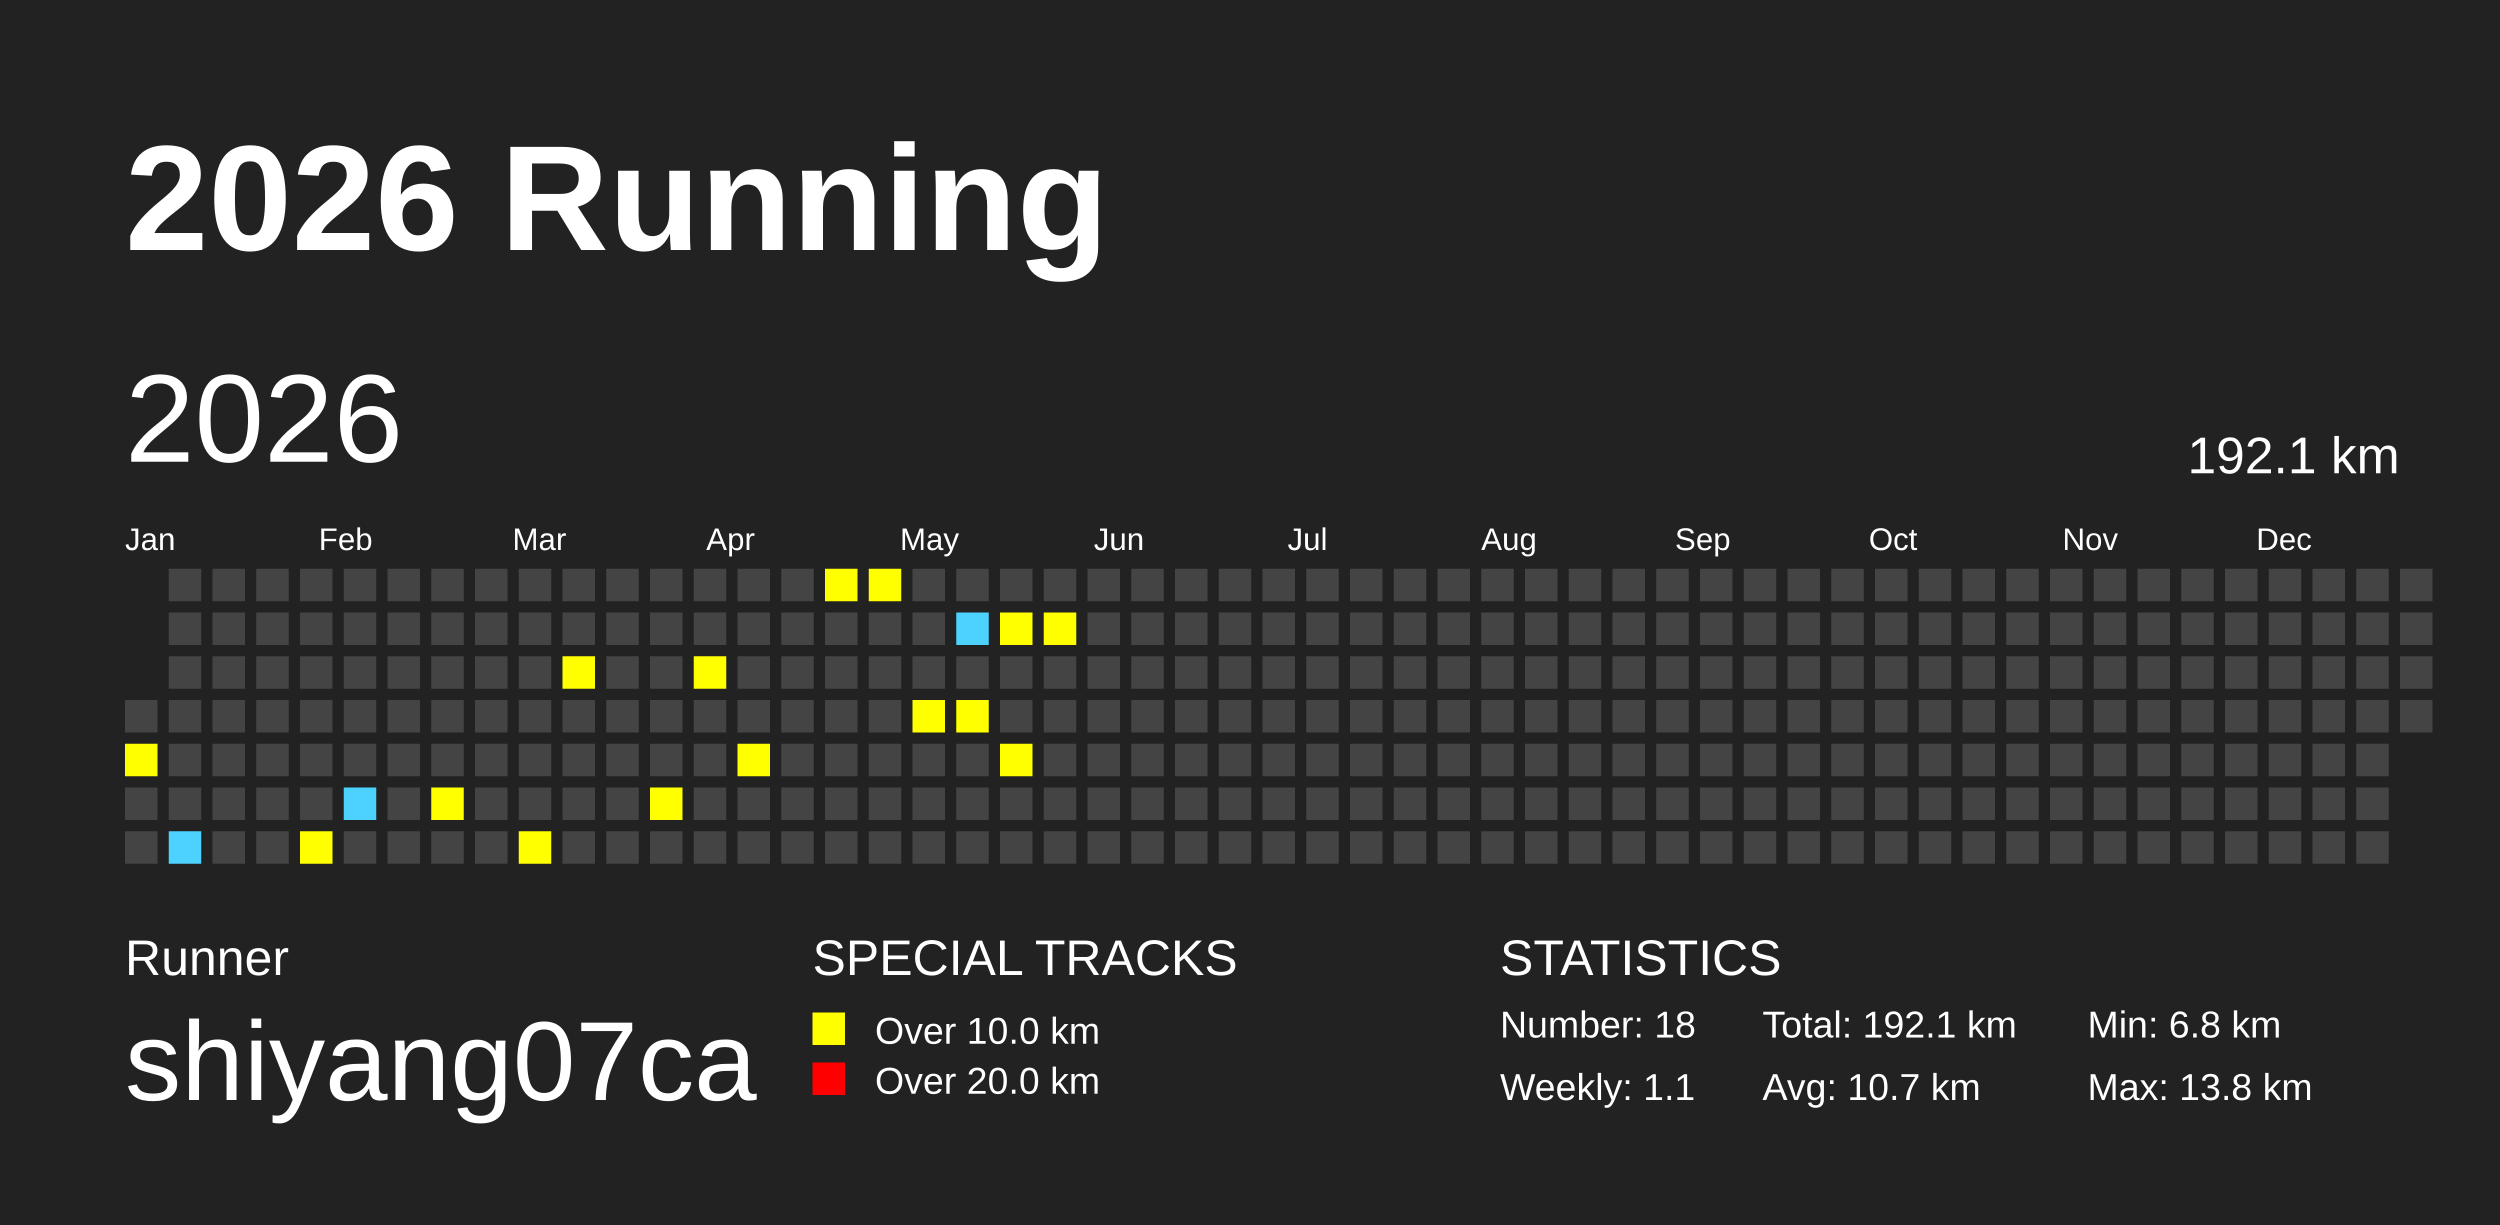
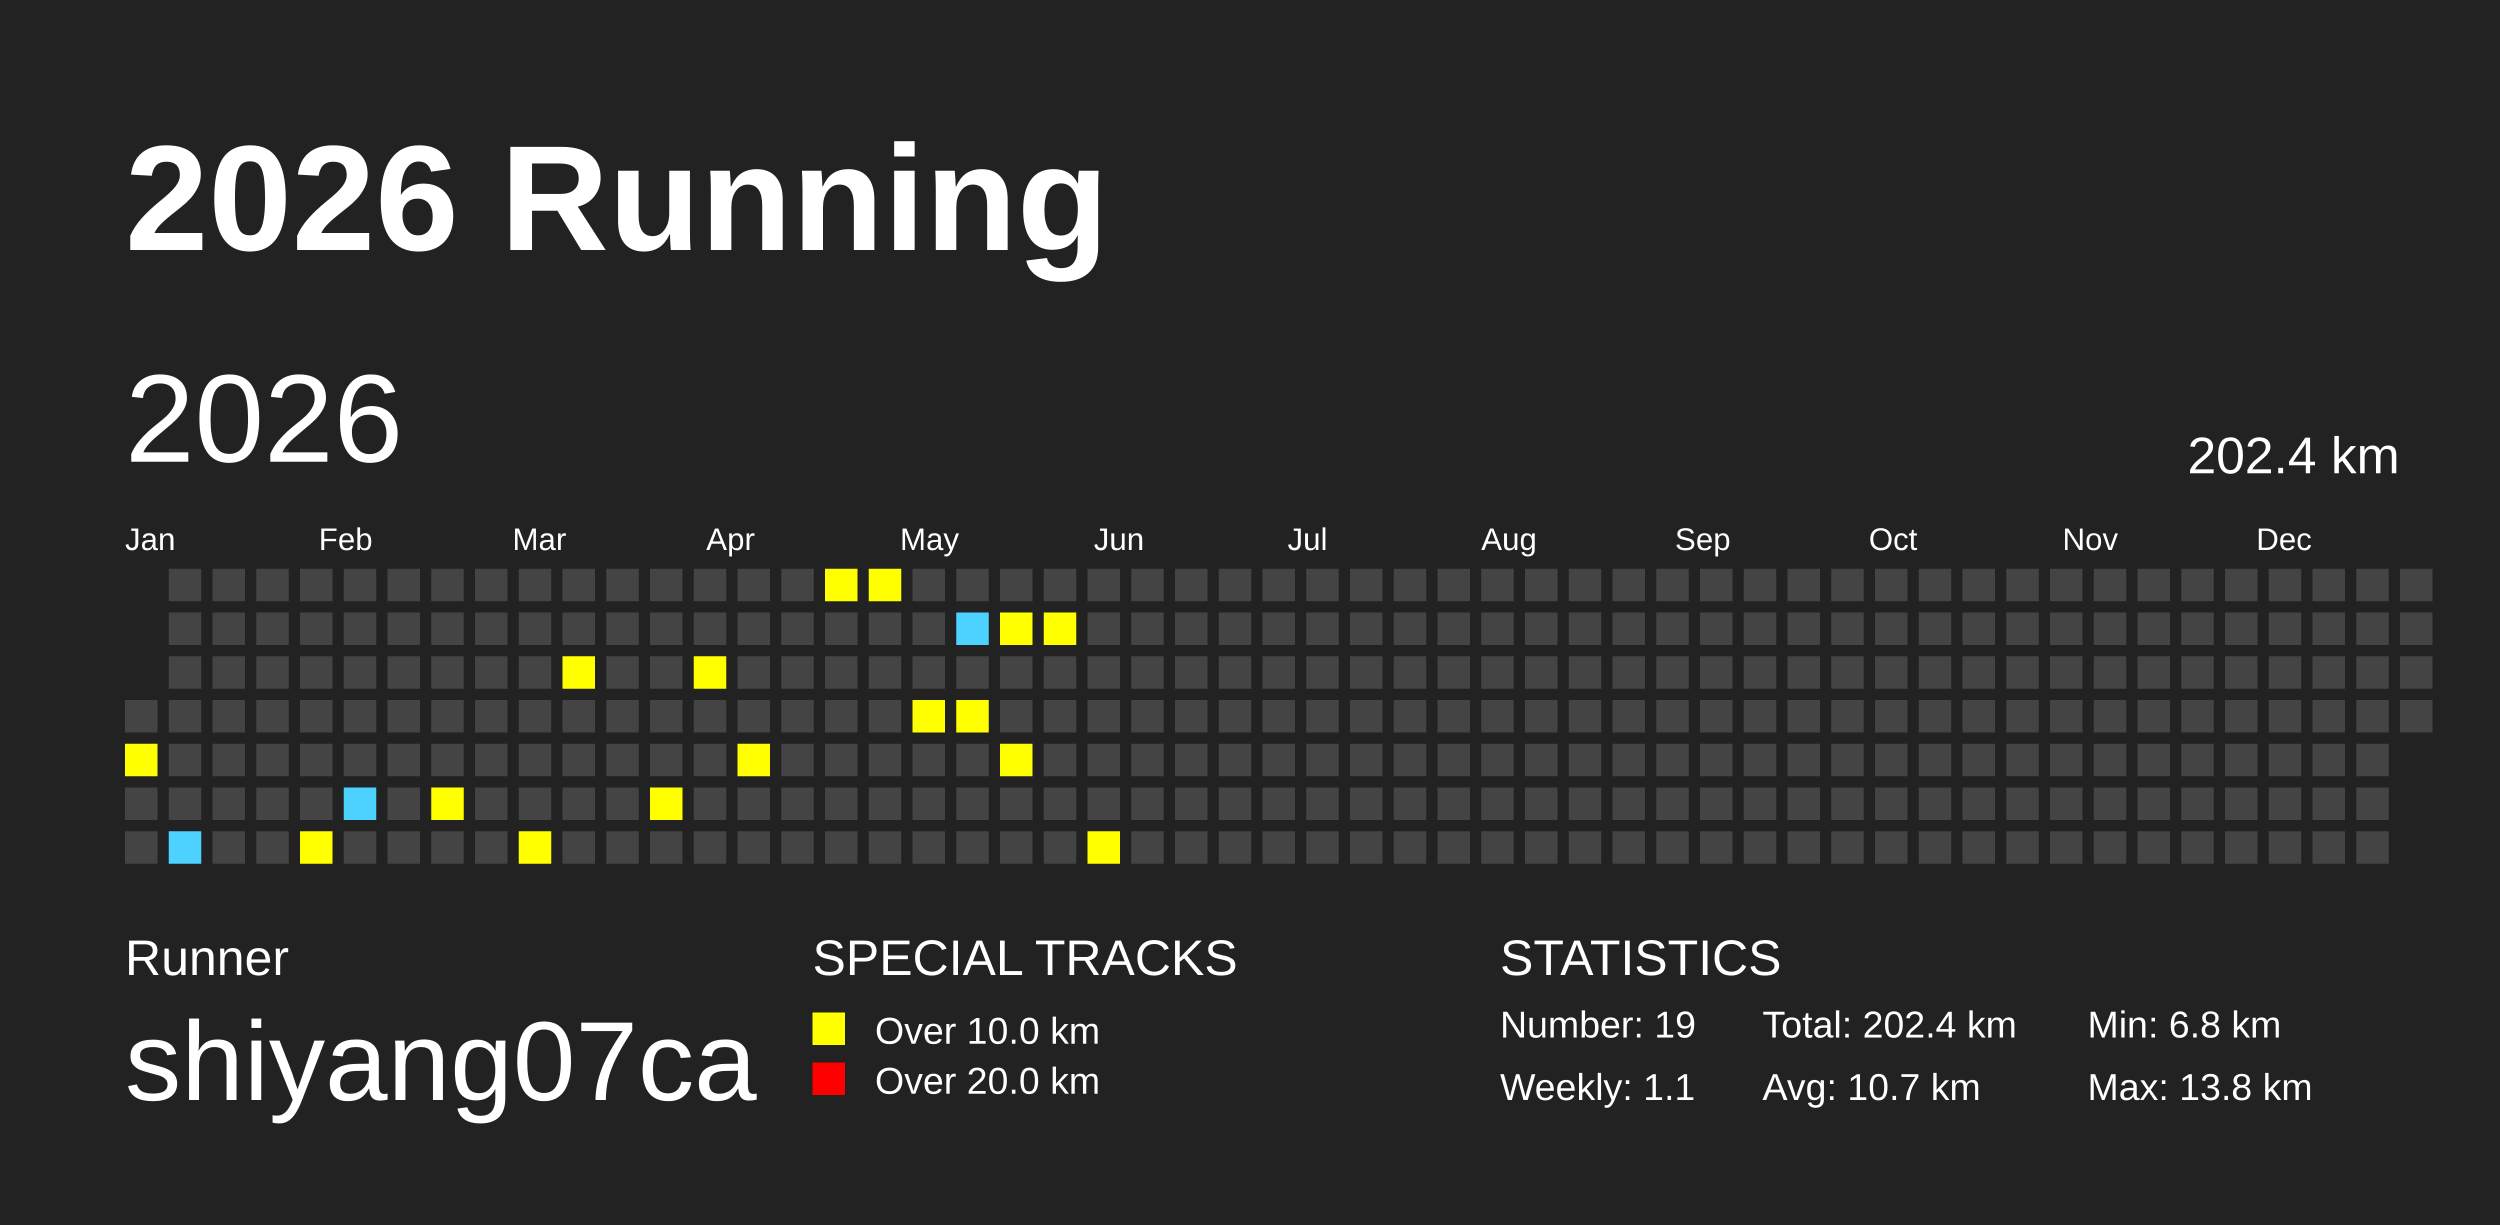
<svg xmlns="http://www.w3.org/2000/svg" baseProfile="full" height="98mm" version="1.1" viewBox="0,0,200,98" width="200mm">
  <defs>
    <pattern height="2" id="indoor-stripe" patternUnits="userSpaceOnUse" width="2">
      <line stroke="white" stroke-opacity="0.45" stroke-width="0.5" x1="0" x2="2" y1="2" y2="0" />
    </pattern>
  </defs>
  <rect fill="#222222" height="98" width="200" x="0" y="0" />
  <text fill="#FFFFFF" style="font-size:12px; font-family:Arial; font-weight:bold;" x="10" y="20">2026 Running</text>
  <text fill="#FFFFFF" style="font-size:4px; font-family:Arial" x="10" y="78">Runner</text>
  <text fill="#FFFFFF" style="font-size:9px; font-family:Arial" x="10" y="88">shiyang07ca</text>
  <text fill="#FFFFFF" style="font-size:4px; font-family:Arial" x="65" y="78">SPECIAL TRACKS</text>
  <rect fill="yellow" height="2.6" width="2.6" x="65" y="81" />
  <text fill="#FFFFFF" style="font-size:3px; font-family:Arial" x="70" y="83.5">Over 10.0 km</text>
  <rect fill="red" height="2.6" width="2.6" x="65" y="85" />
  <text fill="#FFFFFF" style="font-size:3px; font-family:Arial" x="70" y="87.5">Over 20.0 km</text>
  <text fill="#FFFFFF" style="font-size:4px; font-family:Arial" x="120" y="78">STATISTICS</text>
-   <text fill="#FFFFFF" style="font-size:3px; font-family:Arial" x="120" y="83">Number: 18</text>
+   <text fill="#FFFFFF" style="font-size:3px; font-family:Arial" x="120" y="83">Number: 19</text>
  <text fill="#FFFFFF" style="font-size:3px; font-family:Arial" x="120" y="88">Weekly: 1.1</text>
-   <text fill="#FFFFFF" style="font-size:3px; font-family:Arial" x="141" y="83">Total: 192.1 km</text>
+   <text fill="#FFFFFF" style="font-size:3px; font-family:Arial" x="141" y="83">Total: 202.4 km</text>
  <text fill="#FFFFFF" style="font-size:3px; font-family:Arial" x="141" y="88">Avg: 10.7 km</text>
  <text fill="#FFFFFF" style="font-size:3px; font-family:Arial" x="167" y="83">Min: 6.8 km</text>
  <text fill="#FFFFFF" style="font-size:3px; font-family:Arial" x="167" y="88">Max: 13.8 km</text>
  <text dominant-baseline="hanging" fill="#FFFFFF" style="font-size:10.0px; font-family:Arial;" x="10" y="30">2026</text>
-   <text dominant-baseline="hanging" fill="#FFFFFF" style="font-size:4.125px; font-family:Arial;" x="175" y="35">192.1 km</text>
+   <text dominant-baseline="hanging" fill="#FFFFFF" style="font-size:4.125px; font-family:Arial;" x="175" y="35">202.4 km</text>
  <text fill="#FFFFFF" style="font-size:2.5px; font-family:Arial" x="10.0" y="44">Jan</text>
  <text fill="#FFFFFF" style="font-size:2.5px; font-family:Arial" x="25.5" y="44">Feb</text>
  <text fill="#FFFFFF" style="font-size:2.5px; font-family:Arial" x="41.0" y="44">Mar</text>
  <text fill="#FFFFFF" style="font-size:2.5px; font-family:Arial" x="56.5" y="44">Apr</text>
  <text fill="#FFFFFF" style="font-size:2.5px; font-family:Arial" x="72.0" y="44">May</text>
  <text fill="#FFFFFF" style="font-size:2.5px; font-family:Arial" x="87.5" y="44">Jun</text>
  <text fill="#FFFFFF" style="font-size:2.5px; font-family:Arial" x="103.0" y="44">Jul</text>
  <text fill="#FFFFFF" style="font-size:2.5px; font-family:Arial" x="118.5" y="44">Aug</text>
  <text fill="#FFFFFF" style="font-size:2.5px; font-family:Arial" x="134.0" y="44">Sep</text>
  <text fill="#FFFFFF" style="font-size:2.5px; font-family:Arial" x="149.5" y="44">Oct</text>
  <text fill="#FFFFFF" style="font-size:2.5px; font-family:Arial" x="165.0" y="44">Nov</text>
  <text fill="#FFFFFF" style="font-size:2.5px; font-family:Arial" x="180.5" y="44">Dec</text>
  <rect fill="#444444" height="2.6" width="2.6" x="10.0" y="56.0" />
  <rect fill="yellow" height="2.6" width="2.6" x="10.0" y="59.5" />
  <rect fill="#444444" height="2.6" width="2.6" x="10.0" y="63.0" />
  <rect fill="#444444" height="2.6" width="2.6" x="10.0" y="66.5" />
  <rect fill="#444444" height="2.6" width="2.6" x="13.5" y="45.5" />
  <rect fill="#444444" height="2.6" width="2.6" x="13.5" y="49.0" />
  <rect fill="#444444" height="2.6" width="2.6" x="13.5" y="52.5" />
  <rect fill="#444444" height="2.6" width="2.6" x="13.5" y="56.0" />
  <rect fill="#444444" height="2.6" width="2.6" x="13.5" y="59.5" />
  <rect fill="#444444" height="2.6" width="2.6" x="13.5" y="63.0" />
  <rect fill="#4DD2FF" height="2.6" width="2.6" x="13.5" y="66.5" />
  <rect fill="#444444" height="2.6" width="2.6" x="17.0" y="45.5" />
  <rect fill="#444444" height="2.6" width="2.6" x="17.0" y="49.0" />
  <rect fill="#444444" height="2.6" width="2.6" x="17.0" y="52.5" />
  <rect fill="#444444" height="2.6" width="2.6" x="17.0" y="56.0" />
  <rect fill="#444444" height="2.6" width="2.6" x="17.0" y="59.5" />
  <rect fill="#444444" height="2.6" width="2.6" x="17.0" y="63.0" />
  <rect fill="#444444" height="2.6" width="2.6" x="17.0" y="66.5" />
  <rect fill="#444444" height="2.6" width="2.6" x="20.5" y="45.5" />
  <rect fill="#444444" height="2.6" width="2.6" x="20.5" y="49.0" />
  <rect fill="#444444" height="2.6" width="2.6" x="20.5" y="52.5" />
  <rect fill="#444444" height="2.6" width="2.6" x="20.5" y="56.0" />
  <rect fill="#444444" height="2.6" width="2.6" x="20.5" y="59.5" />
  <rect fill="#444444" height="2.6" width="2.6" x="20.5" y="63.0" />
  <rect fill="#444444" height="2.6" width="2.6" x="20.5" y="66.5" />
  <rect fill="#444444" height="2.6" width="2.6" x="24.0" y="45.5" />
  <rect fill="#444444" height="2.6" width="2.6" x="24.0" y="49.0" />
  <rect fill="#444444" height="2.6" width="2.6" x="24.0" y="52.5" />
  <rect fill="#444444" height="2.6" width="2.6" x="24.0" y="56.0" />
  <rect fill="#444444" height="2.6" width="2.6" x="24.0" y="59.5" />
  <rect fill="#444444" height="2.6" width="2.6" x="24.0" y="63.0" />
  <rect fill="yellow" height="2.6" width="2.6" x="24.0" y="66.5" />
  <rect fill="#444444" height="2.6" width="2.6" x="27.5" y="45.5" />
  <rect fill="#444444" height="2.6" width="2.6" x="27.5" y="49.0" />
  <rect fill="#444444" height="2.6" width="2.6" x="27.5" y="52.5" />
  <rect fill="#444444" height="2.6" width="2.6" x="27.5" y="56.0" />
  <rect fill="#444444" height="2.6" width="2.6" x="27.5" y="59.5" />
  <rect fill="#4DD2FF" height="2.6" width="2.6" x="27.5" y="63.0" />
  <rect fill="#444444" height="2.6" width="2.6" x="27.5" y="66.5" />
  <rect fill="#444444" height="2.6" width="2.6" x="31.0" y="45.5" />
  <rect fill="#444444" height="2.6" width="2.6" x="31.0" y="49.0" />
  <rect fill="#444444" height="2.6" width="2.6" x="31.0" y="52.5" />
  <rect fill="#444444" height="2.6" width="2.6" x="31.0" y="56.0" />
  <rect fill="#444444" height="2.6" width="2.6" x="31.0" y="59.5" />
  <rect fill="#444444" height="2.6" width="2.6" x="31.0" y="63.0" />
  <rect fill="#444444" height="2.6" width="2.6" x="31.0" y="66.5" />
  <rect fill="#444444" height="2.6" width="2.6" x="34.5" y="45.5" />
  <rect fill="#444444" height="2.6" width="2.6" x="34.5" y="49.0" />
  <rect fill="#444444" height="2.6" width="2.6" x="34.5" y="52.5" />
  <rect fill="#444444" height="2.6" width="2.6" x="34.5" y="56.0" />
  <rect fill="#444444" height="2.6" width="2.6" x="34.5" y="59.5" />
  <rect fill="yellow" height="2.6" width="2.6" x="34.5" y="63.0" />
  <rect fill="#444444" height="2.6" width="2.6" x="34.5" y="66.5" />
  <rect fill="#444444" height="2.6" width="2.6" x="38.0" y="45.5" />
  <rect fill="#444444" height="2.6" width="2.6" x="38.0" y="49.0" />
  <rect fill="#444444" height="2.6" width="2.6" x="38.0" y="52.5" />
  <rect fill="#444444" height="2.6" width="2.6" x="38.0" y="56.0" />
  <rect fill="#444444" height="2.6" width="2.6" x="38.0" y="59.5" />
  <rect fill="#444444" height="2.6" width="2.6" x="38.0" y="63.0" />
  <rect fill="#444444" height="2.6" width="2.6" x="38.0" y="66.5" />
  <rect fill="#444444" height="2.6" width="2.6" x="41.5" y="45.5" />
  <rect fill="#444444" height="2.6" width="2.6" x="41.5" y="49.0" />
  <rect fill="#444444" height="2.6" width="2.6" x="41.5" y="52.5" />
  <rect fill="#444444" height="2.6" width="2.6" x="41.5" y="56.0" />
  <rect fill="#444444" height="2.6" width="2.6" x="41.5" y="59.5" />
  <rect fill="#444444" height="2.6" width="2.6" x="41.5" y="63.0" />
  <rect fill="yellow" height="2.6" width="2.6" x="41.5" y="66.5" />
  <rect fill="#444444" height="2.6" width="2.6" x="45.0" y="45.5" />
  <rect fill="#444444" height="2.6" width="2.6" x="45.0" y="49.0" />
  <rect fill="yellow" height="2.6" width="2.6" x="45.0" y="52.5" />
  <rect fill="#444444" height="2.6" width="2.6" x="45.0" y="56.0" />
  <rect fill="#444444" height="2.6" width="2.6" x="45.0" y="59.5" />
  <rect fill="#444444" height="2.6" width="2.6" x="45.0" y="63.0" />
  <rect fill="#444444" height="2.6" width="2.6" x="45.0" y="66.5" />
  <rect fill="#444444" height="2.6" width="2.6" x="48.5" y="45.5" />
  <rect fill="#444444" height="2.6" width="2.6" x="48.5" y="49.0" />
  <rect fill="#444444" height="2.6" width="2.6" x="48.5" y="52.5" />
  <rect fill="#444444" height="2.6" width="2.6" x="48.5" y="56.0" />
  <rect fill="#444444" height="2.6" width="2.6" x="48.5" y="59.5" />
  <rect fill="#444444" height="2.6" width="2.6" x="48.5" y="63.0" />
  <rect fill="#444444" height="2.6" width="2.6" x="48.5" y="66.5" />
  <rect fill="#444444" height="2.6" width="2.6" x="52.0" y="45.5" />
  <rect fill="#444444" height="2.6" width="2.6" x="52.0" y="49.0" />
  <rect fill="#444444" height="2.6" width="2.6" x="52.0" y="52.5" />
  <rect fill="#444444" height="2.6" width="2.6" x="52.0" y="56.0" />
  <rect fill="#444444" height="2.6" width="2.6" x="52.0" y="59.5" />
  <rect fill="yellow" height="2.6" width="2.6" x="52.0" y="63.0" />
  <rect fill="#444444" height="2.6" width="2.6" x="52.0" y="66.5" />
  <rect fill="#444444" height="2.6" width="2.6" x="55.5" y="45.5" />
  <rect fill="#444444" height="2.6" width="2.6" x="55.5" y="49.0" />
  <rect fill="yellow" height="2.6" width="2.6" x="55.5" y="52.5" />
  <rect fill="#444444" height="2.6" width="2.6" x="55.5" y="56.0" />
  <rect fill="#444444" height="2.6" width="2.6" x="55.5" y="59.5" />
  <rect fill="#444444" height="2.6" width="2.6" x="55.5" y="63.0" />
  <rect fill="#444444" height="2.6" width="2.6" x="55.5" y="66.5" />
  <rect fill="#444444" height="2.6" width="2.6" x="59.0" y="45.5" />
  <rect fill="#444444" height="2.6" width="2.6" x="59.0" y="49.0" />
  <rect fill="#444444" height="2.6" width="2.6" x="59.0" y="52.5" />
  <rect fill="#444444" height="2.6" width="2.6" x="59.0" y="56.0" />
  <rect fill="yellow" height="2.6" width="2.6" x="59.0" y="59.5" />
  <rect fill="#444444" height="2.6" width="2.6" x="59.0" y="63.0" />
  <rect fill="#444444" height="2.6" width="2.6" x="59.0" y="66.5" />
  <rect fill="#444444" height="2.6" width="2.6" x="62.5" y="45.5" />
  <rect fill="#444444" height="2.6" width="2.6" x="62.5" y="49.0" />
  <rect fill="#444444" height="2.6" width="2.6" x="62.5" y="52.5" />
  <rect fill="#444444" height="2.6" width="2.6" x="62.5" y="56.0" />
  <rect fill="#444444" height="2.6" width="2.6" x="62.5" y="59.5" />
  <rect fill="#444444" height="2.6" width="2.6" x="62.5" y="63.0" />
  <rect fill="#444444" height="2.6" width="2.6" x="62.5" y="66.5" />
  <rect fill="yellow" height="2.6" width="2.6" x="66.0" y="45.5" />
  <rect fill="#444444" height="2.6" width="2.6" x="66.0" y="49.0" />
  <rect fill="#444444" height="2.6" width="2.6" x="66.0" y="52.5" />
  <rect fill="#444444" height="2.6" width="2.6" x="66.0" y="56.0" />
  <rect fill="#444444" height="2.6" width="2.6" x="66.0" y="59.5" />
  <rect fill="#444444" height="2.6" width="2.6" x="66.0" y="63.0" />
  <rect fill="#444444" height="2.6" width="2.6" x="66.0" y="66.5" />
  <rect fill="yellow" height="2.6" width="2.6" x="69.5" y="45.5" />
  <rect fill="#444444" height="2.6" width="2.6" x="69.5" y="49.0" />
  <rect fill="#444444" height="2.6" width="2.6" x="69.5" y="52.5" />
  <rect fill="#444444" height="2.6" width="2.6" x="69.5" y="56.0" />
  <rect fill="#444444" height="2.6" width="2.6" x="69.5" y="59.5" />
  <rect fill="#444444" height="2.6" width="2.6" x="69.5" y="63.0" />
  <rect fill="#444444" height="2.6" width="2.6" x="69.5" y="66.5" />
  <rect fill="#444444" height="2.6" width="2.6" x="73.0" y="45.5" />
  <rect fill="#444444" height="2.6" width="2.6" x="73.0" y="49.0" />
  <rect fill="#444444" height="2.6" width="2.6" x="73.0" y="52.5" />
  <rect fill="yellow" height="2.6" width="2.6" x="73.0" y="56.0" />
  <rect fill="#444444" height="2.6" width="2.6" x="73.0" y="59.5" />
  <rect fill="#444444" height="2.6" width="2.6" x="73.0" y="63.0" />
  <rect fill="#444444" height="2.6" width="2.6" x="73.0" y="66.5" />
  <rect fill="#444444" height="2.6" width="2.6" x="76.5" y="45.5" />
  <rect fill="#4DD2FF" height="2.6" width="2.6" x="76.5" y="49.0" />
  <rect fill="#444444" height="2.6" width="2.6" x="76.5" y="52.5" />
  <rect fill="yellow" height="2.6" width="2.6" x="76.5" y="56.0" />
  <rect fill="#444444" height="2.6" width="2.6" x="76.5" y="59.5" />
  <rect fill="#444444" height="2.6" width="2.6" x="76.5" y="63.0" />
  <rect fill="#444444" height="2.6" width="2.6" x="76.5" y="66.5" />
  <rect fill="#444444" height="2.6" width="2.6" x="80.0" y="45.5" />
  <rect fill="yellow" height="2.6" width="2.6" x="80.0" y="49.0" />
  <rect fill="#444444" height="2.6" width="2.6" x="80.0" y="52.5" />
  <rect fill="#444444" height="2.6" width="2.6" x="80.0" y="56.0" />
  <rect fill="yellow" height="2.6" width="2.6" x="80.0" y="59.5" />
  <rect fill="#444444" height="2.6" width="2.6" x="80.0" y="63.0" />
  <rect fill="#444444" height="2.6" width="2.6" x="80.0" y="66.5" />
  <rect fill="#444444" height="2.6" width="2.6" x="83.5" y="45.5" />
  <rect fill="yellow" height="2.6" width="2.6" x="83.5" y="49.0" />
  <rect fill="#444444" height="2.6" width="2.6" x="83.5" y="52.5" />
  <rect fill="#444444" height="2.6" width="2.6" x="83.5" y="56.0" />
  <rect fill="#444444" height="2.6" width="2.6" x="83.5" y="59.5" />
  <rect fill="#444444" height="2.6" width="2.6" x="83.5" y="63.0" />
  <rect fill="#444444" height="2.6" width="2.6" x="83.5" y="66.5" />
  <rect fill="#444444" height="2.6" width="2.6" x="87.0" y="45.5" />
  <rect fill="#444444" height="2.6" width="2.6" x="87.0" y="49.0" />
  <rect fill="#444444" height="2.6" width="2.6" x="87.0" y="52.5" />
  <rect fill="#444444" height="2.6" width="2.6" x="87.0" y="56.0" />
  <rect fill="#444444" height="2.6" width="2.6" x="87.0" y="59.5" />
  <rect fill="#444444" height="2.6" width="2.6" x="87.0" y="63.0" />
-   <rect fill="#444444" height="2.6" width="2.6" x="87.0" y="66.5" />
+   <rect fill="yellow" height="2.6" width="2.6" x="87.0" y="66.5" />
  <rect fill="#444444" height="2.6" width="2.6" x="90.5" y="45.5" />
  <rect fill="#444444" height="2.6" width="2.6" x="90.5" y="49.0" />
  <rect fill="#444444" height="2.6" width="2.6" x="90.5" y="52.5" />
  <rect fill="#444444" height="2.6" width="2.6" x="90.5" y="56.0" />
  <rect fill="#444444" height="2.6" width="2.6" x="90.5" y="59.5" />
  <rect fill="#444444" height="2.6" width="2.6" x="90.5" y="63.0" />
  <rect fill="#444444" height="2.6" width="2.6" x="90.5" y="66.5" />
  <rect fill="#444444" height="2.6" width="2.6" x="94.0" y="45.5" />
  <rect fill="#444444" height="2.6" width="2.6" x="94.0" y="49.0" />
  <rect fill="#444444" height="2.6" width="2.6" x="94.0" y="52.5" />
  <rect fill="#444444" height="2.6" width="2.6" x="94.0" y="56.0" />
  <rect fill="#444444" height="2.6" width="2.6" x="94.0" y="59.5" />
  <rect fill="#444444" height="2.6" width="2.6" x="94.0" y="63.0" />
  <rect fill="#444444" height="2.6" width="2.6" x="94.0" y="66.5" />
  <rect fill="#444444" height="2.6" width="2.6" x="97.5" y="45.5" />
  <rect fill="#444444" height="2.6" width="2.6" x="97.5" y="49.0" />
  <rect fill="#444444" height="2.6" width="2.6" x="97.5" y="52.5" />
  <rect fill="#444444" height="2.6" width="2.6" x="97.5" y="56.0" />
  <rect fill="#444444" height="2.6" width="2.6" x="97.5" y="59.5" />
  <rect fill="#444444" height="2.6" width="2.6" x="97.5" y="63.0" />
  <rect fill="#444444" height="2.6" width="2.6" x="97.5" y="66.5" />
  <rect fill="#444444" height="2.6" width="2.6" x="101.0" y="45.5" />
  <rect fill="#444444" height="2.6" width="2.6" x="101.0" y="49.0" />
  <rect fill="#444444" height="2.6" width="2.6" x="101.0" y="52.5" />
  <rect fill="#444444" height="2.6" width="2.6" x="101.0" y="56.0" />
  <rect fill="#444444" height="2.6" width="2.6" x="101.0" y="59.5" />
  <rect fill="#444444" height="2.6" width="2.6" x="101.0" y="63.0" />
  <rect fill="#444444" height="2.6" width="2.6" x="101.0" y="66.5" />
  <rect fill="#444444" height="2.6" width="2.6" x="104.5" y="45.5" />
  <rect fill="#444444" height="2.6" width="2.6" x="104.5" y="49.0" />
  <rect fill="#444444" height="2.6" width="2.6" x="104.5" y="52.5" />
  <rect fill="#444444" height="2.6" width="2.6" x="104.5" y="56.0" />
  <rect fill="#444444" height="2.6" width="2.6" x="104.5" y="59.5" />
  <rect fill="#444444" height="2.6" width="2.6" x="104.5" y="63.0" />
  <rect fill="#444444" height="2.6" width="2.6" x="104.5" y="66.5" />
  <rect fill="#444444" height="2.6" width="2.6" x="108.0" y="45.5" />
  <rect fill="#444444" height="2.6" width="2.6" x="108.0" y="49.0" />
  <rect fill="#444444" height="2.6" width="2.6" x="108.0" y="52.5" />
  <rect fill="#444444" height="2.6" width="2.6" x="108.0" y="56.0" />
  <rect fill="#444444" height="2.6" width="2.6" x="108.0" y="59.5" />
  <rect fill="#444444" height="2.6" width="2.6" x="108.0" y="63.0" />
  <rect fill="#444444" height="2.6" width="2.6" x="108.0" y="66.5" />
  <rect fill="#444444" height="2.6" width="2.6" x="111.5" y="45.5" />
  <rect fill="#444444" height="2.6" width="2.6" x="111.5" y="49.0" />
  <rect fill="#444444" height="2.6" width="2.6" x="111.5" y="52.5" />
  <rect fill="#444444" height="2.6" width="2.6" x="111.5" y="56.0" />
  <rect fill="#444444" height="2.6" width="2.6" x="111.5" y="59.5" />
  <rect fill="#444444" height="2.6" width="2.6" x="111.5" y="63.0" />
  <rect fill="#444444" height="2.6" width="2.6" x="111.5" y="66.5" />
  <rect fill="#444444" height="2.6" width="2.6" x="115.0" y="45.5" />
  <rect fill="#444444" height="2.6" width="2.6" x="115.0" y="49.0" />
  <rect fill="#444444" height="2.6" width="2.6" x="115.0" y="52.5" />
  <rect fill="#444444" height="2.6" width="2.6" x="115.0" y="56.0" />
  <rect fill="#444444" height="2.6" width="2.6" x="115.0" y="59.5" />
  <rect fill="#444444" height="2.6" width="2.6" x="115.0" y="63.0" />
  <rect fill="#444444" height="2.6" width="2.6" x="115.0" y="66.5" />
  <rect fill="#444444" height="2.6" width="2.6" x="118.5" y="45.5" />
  <rect fill="#444444" height="2.6" width="2.6" x="118.5" y="49.0" />
  <rect fill="#444444" height="2.6" width="2.6" x="118.5" y="52.5" />
  <rect fill="#444444" height="2.6" width="2.6" x="118.5" y="56.0" />
  <rect fill="#444444" height="2.6" width="2.6" x="118.5" y="59.5" />
  <rect fill="#444444" height="2.6" width="2.6" x="118.5" y="63.0" />
  <rect fill="#444444" height="2.6" width="2.6" x="118.5" y="66.5" />
  <rect fill="#444444" height="2.6" width="2.6" x="122.0" y="45.5" />
  <rect fill="#444444" height="2.6" width="2.6" x="122.0" y="49.0" />
  <rect fill="#444444" height="2.6" width="2.6" x="122.0" y="52.5" />
  <rect fill="#444444" height="2.6" width="2.6" x="122.0" y="56.0" />
  <rect fill="#444444" height="2.6" width="2.6" x="122.0" y="59.5" />
  <rect fill="#444444" height="2.6" width="2.6" x="122.0" y="63.0" />
  <rect fill="#444444" height="2.6" width="2.6" x="122.0" y="66.5" />
  <rect fill="#444444" height="2.6" width="2.6" x="125.5" y="45.5" />
  <rect fill="#444444" height="2.6" width="2.6" x="125.5" y="49.0" />
  <rect fill="#444444" height="2.6" width="2.6" x="125.5" y="52.5" />
  <rect fill="#444444" height="2.6" width="2.6" x="125.5" y="56.0" />
  <rect fill="#444444" height="2.6" width="2.6" x="125.5" y="59.5" />
  <rect fill="#444444" height="2.6" width="2.6" x="125.5" y="63.0" />
  <rect fill="#444444" height="2.6" width="2.6" x="125.5" y="66.5" />
  <rect fill="#444444" height="2.6" width="2.6" x="129.0" y="45.5" />
  <rect fill="#444444" height="2.6" width="2.6" x="129.0" y="49.0" />
  <rect fill="#444444" height="2.6" width="2.6" x="129.0" y="52.5" />
  <rect fill="#444444" height="2.6" width="2.6" x="129.0" y="56.0" />
  <rect fill="#444444" height="2.6" width="2.6" x="129.0" y="59.5" />
  <rect fill="#444444" height="2.6" width="2.6" x="129.0" y="63.0" />
  <rect fill="#444444" height="2.6" width="2.6" x="129.0" y="66.5" />
  <rect fill="#444444" height="2.6" width="2.6" x="132.5" y="45.5" />
  <rect fill="#444444" height="2.6" width="2.6" x="132.5" y="49.0" />
  <rect fill="#444444" height="2.6" width="2.6" x="132.5" y="52.5" />
  <rect fill="#444444" height="2.6" width="2.6" x="132.5" y="56.0" />
  <rect fill="#444444" height="2.6" width="2.6" x="132.5" y="59.5" />
  <rect fill="#444444" height="2.6" width="2.6" x="132.5" y="63.0" />
  <rect fill="#444444" height="2.6" width="2.6" x="132.5" y="66.5" />
  <rect fill="#444444" height="2.6" width="2.6" x="136.0" y="45.5" />
  <rect fill="#444444" height="2.6" width="2.6" x="136.0" y="49.0" />
  <rect fill="#444444" height="2.6" width="2.6" x="136.0" y="52.5" />
  <rect fill="#444444" height="2.6" width="2.6" x="136.0" y="56.0" />
  <rect fill="#444444" height="2.6" width="2.6" x="136.0" y="59.5" />
  <rect fill="#444444" height="2.6" width="2.6" x="136.0" y="63.0" />
  <rect fill="#444444" height="2.6" width="2.6" x="136.0" y="66.5" />
  <rect fill="#444444" height="2.6" width="2.6" x="139.5" y="45.5" />
  <rect fill="#444444" height="2.6" width="2.6" x="139.5" y="49.0" />
  <rect fill="#444444" height="2.6" width="2.6" x="139.5" y="52.5" />
  <rect fill="#444444" height="2.6" width="2.6" x="139.5" y="56.0" />
  <rect fill="#444444" height="2.6" width="2.6" x="139.5" y="59.5" />
  <rect fill="#444444" height="2.6" width="2.6" x="139.5" y="63.0" />
  <rect fill="#444444" height="2.6" width="2.6" x="139.5" y="66.5" />
  <rect fill="#444444" height="2.6" width="2.6" x="143.0" y="45.5" />
  <rect fill="#444444" height="2.6" width="2.6" x="143.0" y="49.0" />
  <rect fill="#444444" height="2.6" width="2.6" x="143.0" y="52.5" />
  <rect fill="#444444" height="2.6" width="2.6" x="143.0" y="56.0" />
  <rect fill="#444444" height="2.6" width="2.6" x="143.0" y="59.5" />
  <rect fill="#444444" height="2.6" width="2.6" x="143.0" y="63.0" />
  <rect fill="#444444" height="2.6" width="2.6" x="143.0" y="66.5" />
  <rect fill="#444444" height="2.6" width="2.6" x="146.5" y="45.5" />
  <rect fill="#444444" height="2.6" width="2.6" x="146.5" y="49.0" />
  <rect fill="#444444" height="2.6" width="2.6" x="146.5" y="52.5" />
  <rect fill="#444444" height="2.6" width="2.6" x="146.5" y="56.0" />
  <rect fill="#444444" height="2.6" width="2.6" x="146.5" y="59.5" />
  <rect fill="#444444" height="2.6" width="2.6" x="146.5" y="63.0" />
  <rect fill="#444444" height="2.6" width="2.6" x="146.5" y="66.5" />
  <rect fill="#444444" height="2.6" width="2.6" x="150.0" y="45.5" />
  <rect fill="#444444" height="2.6" width="2.6" x="150.0" y="49.0" />
  <rect fill="#444444" height="2.6" width="2.6" x="150.0" y="52.5" />
  <rect fill="#444444" height="2.6" width="2.6" x="150.0" y="56.0" />
  <rect fill="#444444" height="2.6" width="2.6" x="150.0" y="59.5" />
  <rect fill="#444444" height="2.6" width="2.6" x="150.0" y="63.0" />
  <rect fill="#444444" height="2.6" width="2.6" x="150.0" y="66.5" />
  <rect fill="#444444" height="2.6" width="2.6" x="153.5" y="45.5" />
  <rect fill="#444444" height="2.6" width="2.6" x="153.5" y="49.0" />
  <rect fill="#444444" height="2.6" width="2.6" x="153.5" y="52.5" />
  <rect fill="#444444" height="2.6" width="2.6" x="153.5" y="56.0" />
  <rect fill="#444444" height="2.6" width="2.6" x="153.5" y="59.5" />
  <rect fill="#444444" height="2.6" width="2.6" x="153.5" y="63.0" />
  <rect fill="#444444" height="2.6" width="2.6" x="153.5" y="66.5" />
  <rect fill="#444444" height="2.6" width="2.6" x="157.0" y="45.5" />
  <rect fill="#444444" height="2.6" width="2.6" x="157.0" y="49.0" />
  <rect fill="#444444" height="2.6" width="2.6" x="157.0" y="52.5" />
  <rect fill="#444444" height="2.6" width="2.6" x="157.0" y="56.0" />
  <rect fill="#444444" height="2.6" width="2.6" x="157.0" y="59.5" />
  <rect fill="#444444" height="2.6" width="2.6" x="157.0" y="63.0" />
  <rect fill="#444444" height="2.6" width="2.6" x="157.0" y="66.5" />
  <rect fill="#444444" height="2.6" width="2.6" x="160.5" y="45.5" />
  <rect fill="#444444" height="2.6" width="2.6" x="160.5" y="49.0" />
  <rect fill="#444444" height="2.6" width="2.6" x="160.5" y="52.5" />
  <rect fill="#444444" height="2.6" width="2.6" x="160.5" y="56.0" />
  <rect fill="#444444" height="2.6" width="2.6" x="160.5" y="59.5" />
  <rect fill="#444444" height="2.6" width="2.6" x="160.5" y="63.0" />
  <rect fill="#444444" height="2.6" width="2.6" x="160.5" y="66.5" />
  <rect fill="#444444" height="2.6" width="2.6" x="164.0" y="45.5" />
  <rect fill="#444444" height="2.6" width="2.6" x="164.0" y="49.0" />
  <rect fill="#444444" height="2.6" width="2.6" x="164.0" y="52.5" />
  <rect fill="#444444" height="2.6" width="2.6" x="164.0" y="56.0" />
  <rect fill="#444444" height="2.6" width="2.6" x="164.0" y="59.5" />
  <rect fill="#444444" height="2.6" width="2.6" x="164.0" y="63.0" />
  <rect fill="#444444" height="2.6" width="2.6" x="164.0" y="66.5" />
  <rect fill="#444444" height="2.6" width="2.6" x="167.5" y="45.5" />
  <rect fill="#444444" height="2.6" width="2.6" x="167.5" y="49.0" />
  <rect fill="#444444" height="2.6" width="2.6" x="167.5" y="52.5" />
  <rect fill="#444444" height="2.6" width="2.6" x="167.5" y="56.0" />
  <rect fill="#444444" height="2.6" width="2.6" x="167.5" y="59.5" />
  <rect fill="#444444" height="2.6" width="2.6" x="167.5" y="63.0" />
  <rect fill="#444444" height="2.6" width="2.6" x="167.5" y="66.5" />
  <rect fill="#444444" height="2.6" width="2.6" x="171.0" y="45.5" />
  <rect fill="#444444" height="2.6" width="2.6" x="171.0" y="49.0" />
  <rect fill="#444444" height="2.6" width="2.6" x="171.0" y="52.5" />
  <rect fill="#444444" height="2.6" width="2.6" x="171.0" y="56.0" />
  <rect fill="#444444" height="2.6" width="2.6" x="171.0" y="59.5" />
  <rect fill="#444444" height="2.6" width="2.6" x="171.0" y="63.0" />
  <rect fill="#444444" height="2.6" width="2.6" x="171.0" y="66.5" />
  <rect fill="#444444" height="2.6" width="2.6" x="174.5" y="45.5" />
  <rect fill="#444444" height="2.6" width="2.6" x="174.5" y="49.0" />
  <rect fill="#444444" height="2.6" width="2.6" x="174.5" y="52.5" />
  <rect fill="#444444" height="2.6" width="2.6" x="174.5" y="56.0" />
  <rect fill="#444444" height="2.6" width="2.6" x="174.5" y="59.5" />
  <rect fill="#444444" height="2.6" width="2.6" x="174.5" y="63.0" />
  <rect fill="#444444" height="2.6" width="2.6" x="174.5" y="66.5" />
  <rect fill="#444444" height="2.6" width="2.6" x="178.0" y="45.5" />
  <rect fill="#444444" height="2.6" width="2.6" x="178.0" y="49.0" />
  <rect fill="#444444" height="2.6" width="2.6" x="178.0" y="52.5" />
  <rect fill="#444444" height="2.6" width="2.6" x="178.0" y="56.0" />
  <rect fill="#444444" height="2.6" width="2.6" x="178.0" y="59.5" />
  <rect fill="#444444" height="2.6" width="2.6" x="178.0" y="63.0" />
  <rect fill="#444444" height="2.6" width="2.6" x="178.0" y="66.5" />
  <rect fill="#444444" height="2.6" width="2.6" x="181.5" y="45.5" />
  <rect fill="#444444" height="2.6" width="2.6" x="181.5" y="49.0" />
  <rect fill="#444444" height="2.6" width="2.6" x="181.5" y="52.5" />
  <rect fill="#444444" height="2.6" width="2.6" x="181.5" y="56.0" />
  <rect fill="#444444" height="2.6" width="2.6" x="181.5" y="59.5" />
  <rect fill="#444444" height="2.6" width="2.6" x="181.5" y="63.0" />
  <rect fill="#444444" height="2.6" width="2.6" x="181.5" y="66.5" />
  <rect fill="#444444" height="2.6" width="2.6" x="185.0" y="45.5" />
  <rect fill="#444444" height="2.6" width="2.6" x="185.0" y="49.0" />
  <rect fill="#444444" height="2.6" width="2.6" x="185.0" y="52.5" />
  <rect fill="#444444" height="2.6" width="2.6" x="185.0" y="56.0" />
  <rect fill="#444444" height="2.6" width="2.6" x="185.0" y="59.5" />
  <rect fill="#444444" height="2.6" width="2.6" x="185.0" y="63.0" />
  <rect fill="#444444" height="2.6" width="2.6" x="185.0" y="66.5" />
  <rect fill="#444444" height="2.6" width="2.6" x="188.5" y="45.5" />
  <rect fill="#444444" height="2.6" width="2.6" x="188.5" y="49.0" />
  <rect fill="#444444" height="2.6" width="2.6" x="188.5" y="52.5" />
  <rect fill="#444444" height="2.6" width="2.6" x="188.5" y="56.0" />
  <rect fill="#444444" height="2.6" width="2.6" x="188.5" y="59.5" />
  <rect fill="#444444" height="2.6" width="2.6" x="188.5" y="63.0" />
  <rect fill="#444444" height="2.6" width="2.6" x="188.5" y="66.5" />
  <rect fill="#444444" height="2.6" width="2.6" x="192.0" y="45.5" />
  <rect fill="#444444" height="2.6" width="2.6" x="192.0" y="49.0" />
  <rect fill="#444444" height="2.6" width="2.6" x="192.0" y="52.5" />
  <rect fill="#444444" height="2.6" width="2.6" x="192.0" y="56.0" />
</svg>
